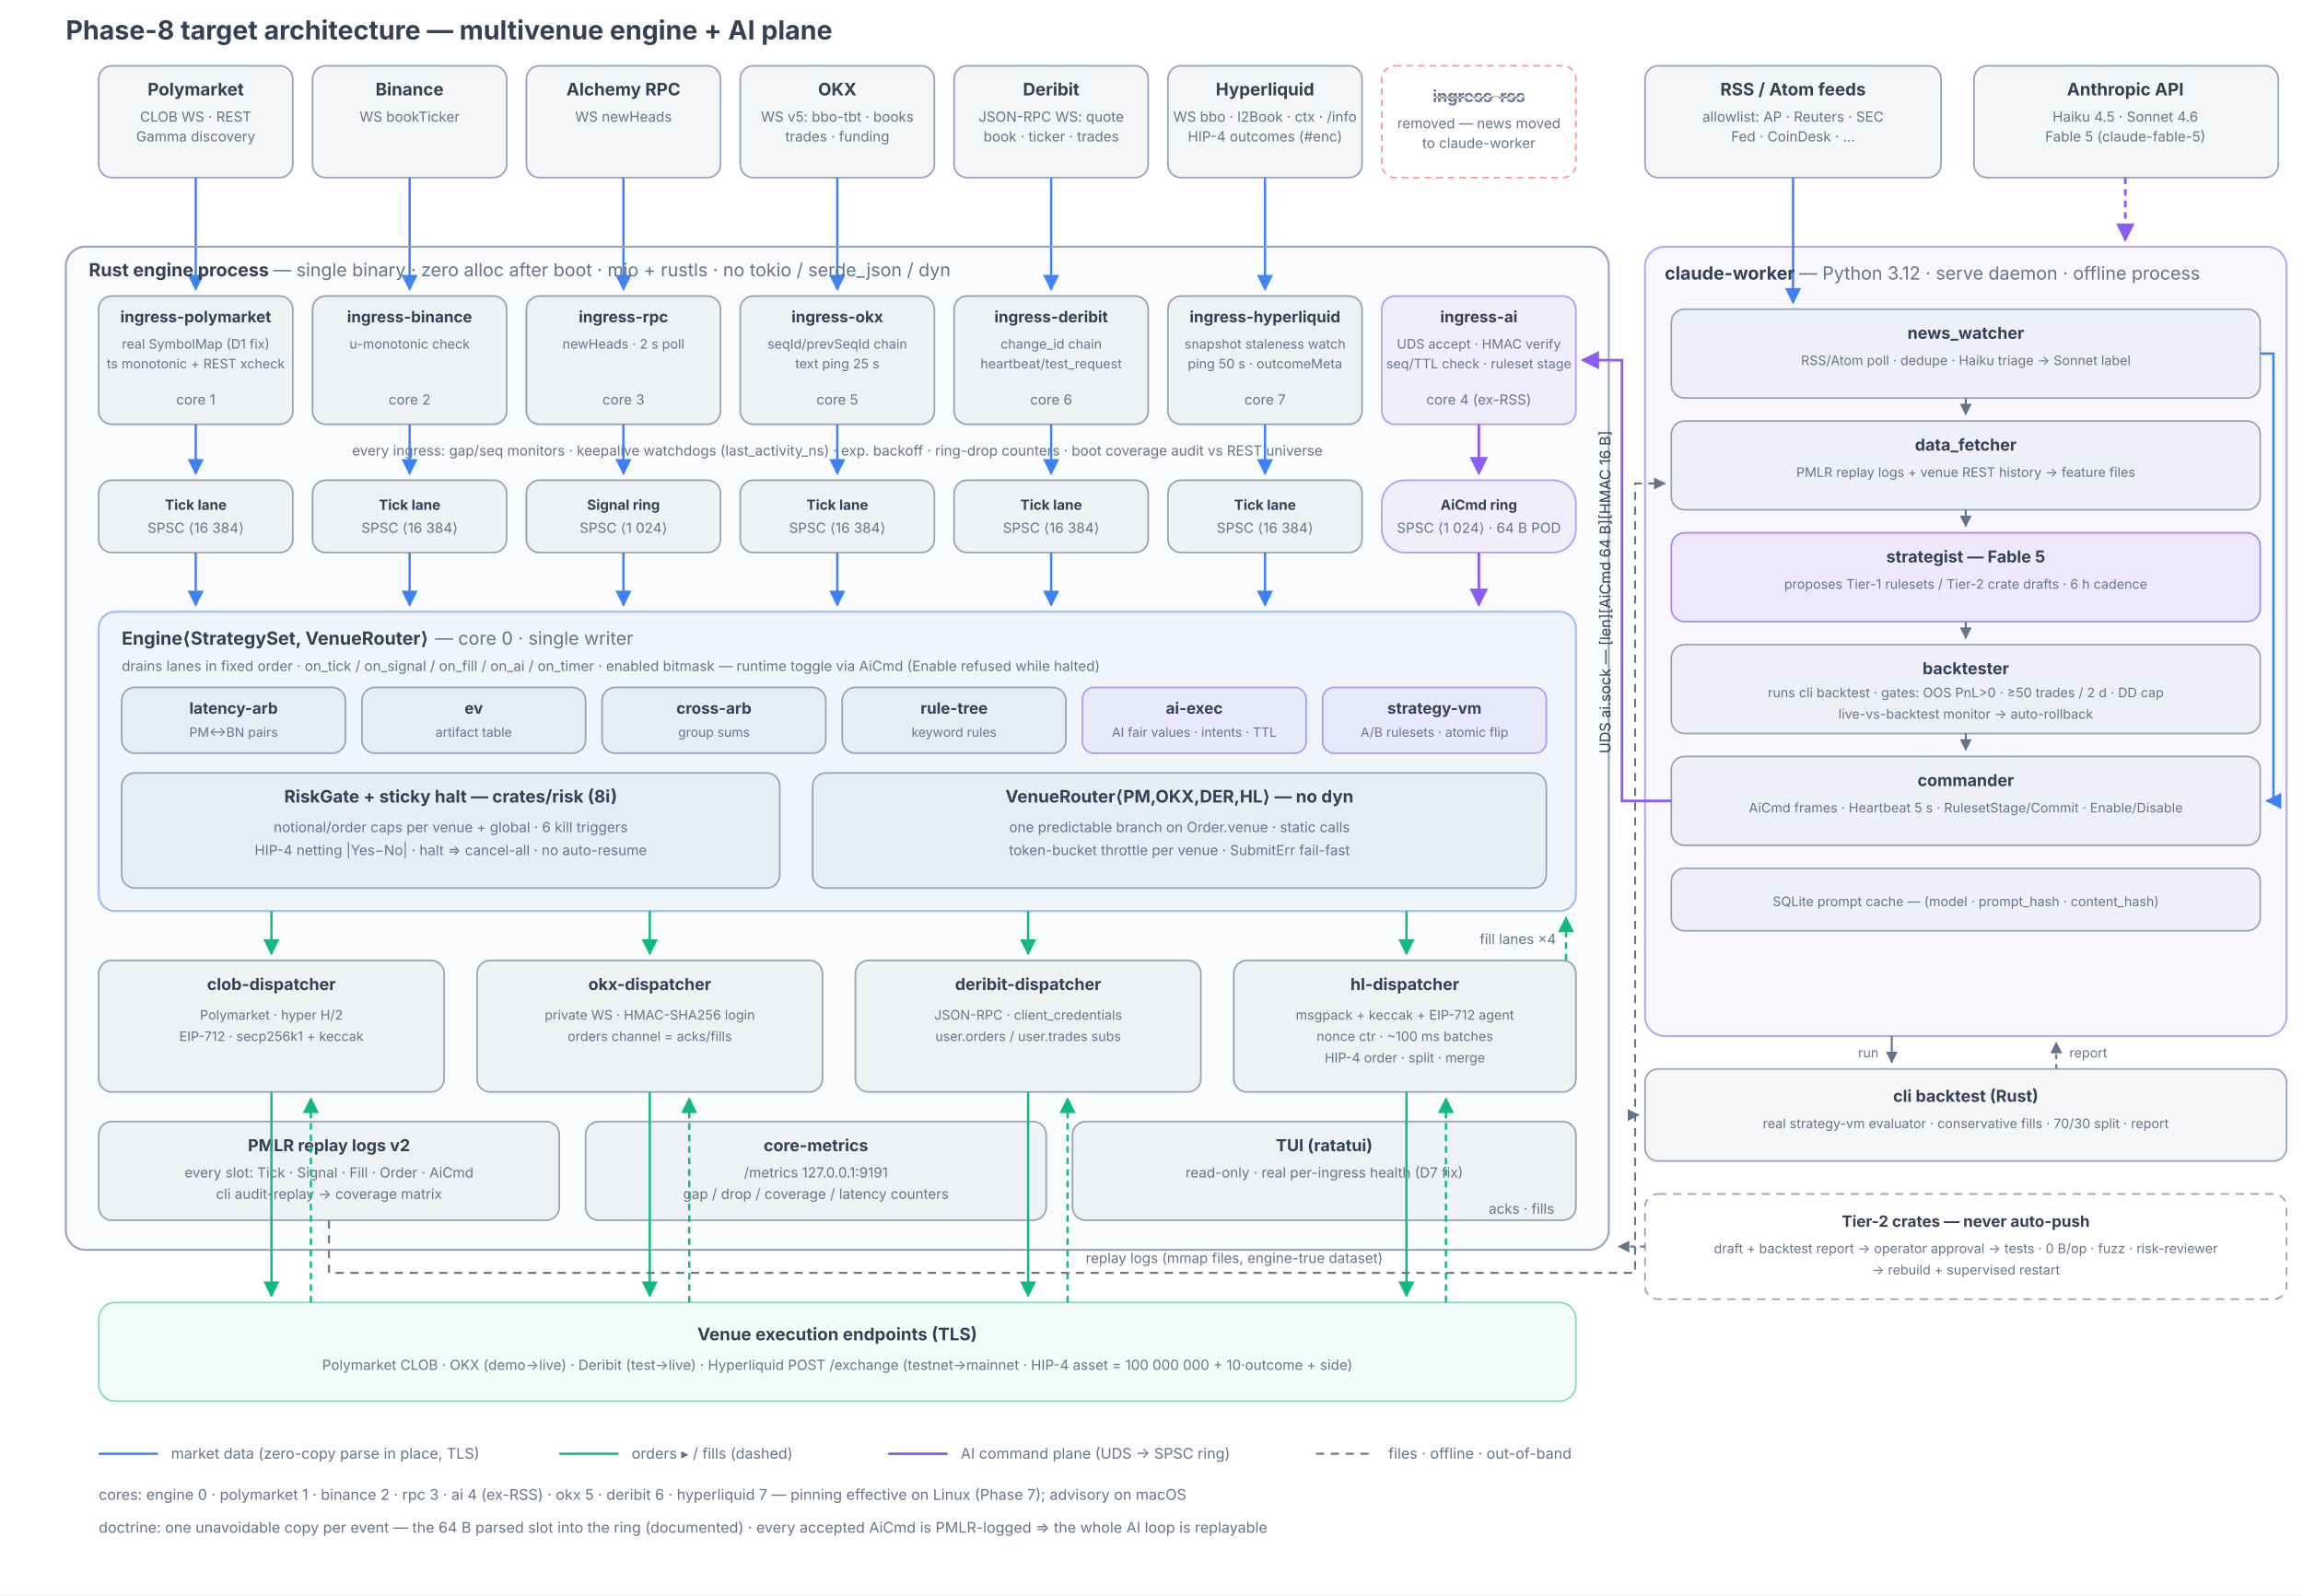
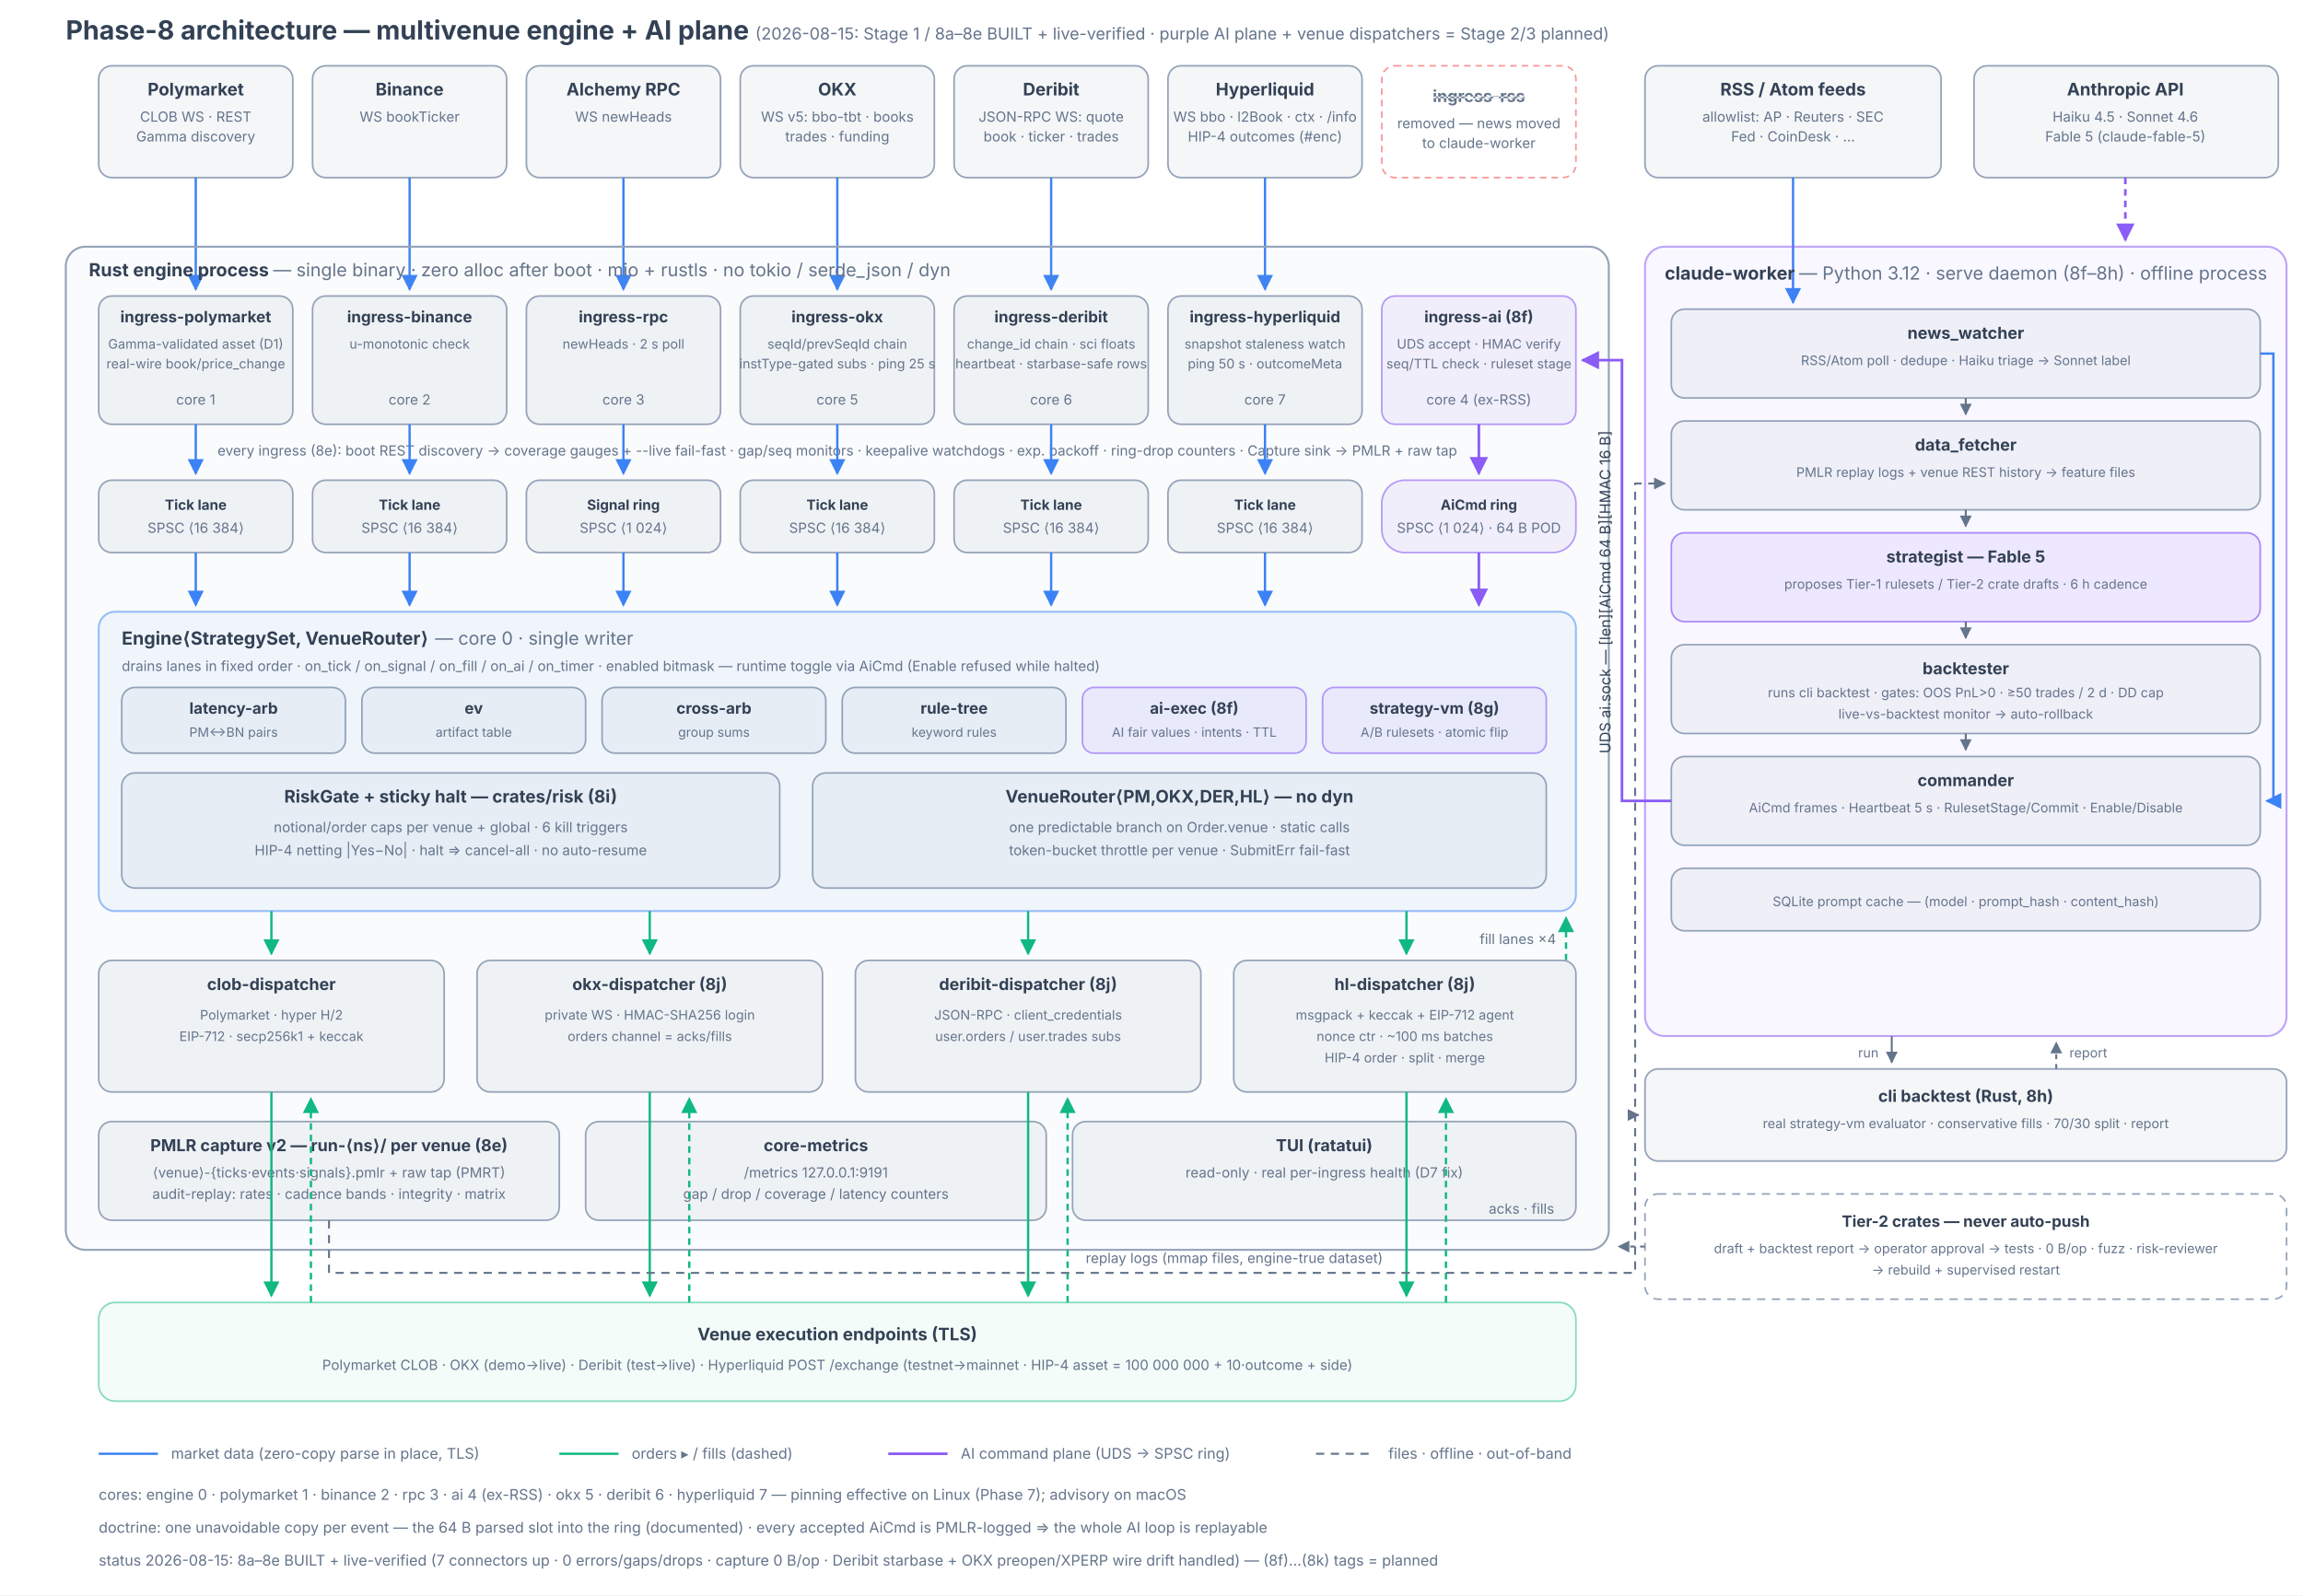
<svg xmlns="http://www.w3.org/2000/svg" viewBox="0 0 1400 970" font-family="ui-sans-serif, system-ui, -apple-system, sans-serif">
  <defs>
    <marker id="mB" viewBox="0 0 10 10" refX="9" refY="5" markerWidth="7" markerHeight="7" orient="auto-start-reverse">
      <path d="M0,0L10,5L0,10z" fill="#3b82f6" />
    </marker>
    <marker id="mG" viewBox="0 0 10 10" refX="9" refY="5" markerWidth="7" markerHeight="7" orient="auto-start-reverse">
      <path d="M0,0L10,5L0,10z" fill="#10b981" />
    </marker>
    <marker id="mP" viewBox="0 0 10 10" refX="9" refY="5" markerWidth="7" markerHeight="7" orient="auto-start-reverse">
      <path d="M0,0L10,5L0,10z" fill="#8b5cf6" />
    </marker>
    <marker id="mN" viewBox="0 0 10 10" refX="9" refY="5" markerWidth="6" markerHeight="6" orient="auto-start-reverse">
      <path d="M0,0L10,5L0,10z" fill="#64748b" />
    </marker>
  </defs>
  <style>
.bx{fill:rgba(148,163,184,0.10);stroke:#94a3b8;stroke-width:1;rx:8}
.t1{fill:#334155}
.t2{fill:#64748b}
.lb{stroke:#3b82f6;stroke-width:1.4;fill:none}
.lg{stroke:#10b981;stroke-width:1.4;fill:none}
.lp{stroke:#8b5cf6;stroke-width:1.6;fill:none}
.ln{stroke:#64748b;stroke-width:1.2;fill:none}
</style>
  <rect x="0" y="0" width="1400" height="970" fill="#ffffff" />
-   <text x="40" y="24" font-size="16" font-weight="700" class="t1">Phase-8 target architecture — multivenue engine + AI plane</text>
+   <text x="40" y="24" font-size="16" font-weight="700" class="t1">Phase-8 architecture — multivenue engine + AI plane <tspan font-size="10" font-weight="400" class="t2">(2026-08-15: Stage 1 / 8a–8e BUILT + live-verified · purple AI plane + venue dispatchers = Stage 2/3 planned)</tspan>
+   </text>
  <g font-size="8.5">
    <rect x="60" y="40" width="118" height="68" rx="8" class="bx" />
    <text x="119" y="58" text-anchor="middle" font-size="10.5" font-weight="700" class="t1">Polymarket</text>
    <text x="119" y="74" text-anchor="middle" class="t2">CLOB WS · REST</text>
    <text x="119" y="86" text-anchor="middle" class="t2">Gamma discovery</text>
    <rect x="190" y="40" width="118" height="68" rx="8" class="bx" />
    <text x="249" y="58" text-anchor="middle" font-size="10.5" font-weight="700" class="t1">Binance</text>
    <text x="249" y="74" text-anchor="middle" class="t2">WS bookTicker</text>
    <rect x="320" y="40" width="118" height="68" rx="8" class="bx" />
    <text x="379" y="58" text-anchor="middle" font-size="10.5" font-weight="700" class="t1">Alchemy RPC</text>
    <text x="379" y="74" text-anchor="middle" class="t2">WS newHeads</text>
    <rect x="450" y="40" width="118" height="68" rx="8" class="bx" />
    <text x="509" y="58" text-anchor="middle" font-size="10.5" font-weight="700" class="t1">OKX</text>
    <text x="509" y="74" text-anchor="middle" class="t2">WS v5: bbo-tbt · books</text>
    <text x="509" y="86" text-anchor="middle" class="t2">trades · funding</text>
    <rect x="580" y="40" width="118" height="68" rx="8" class="bx" />
    <text x="639" y="58" text-anchor="middle" font-size="10.5" font-weight="700" class="t1">Deribit</text>
    <text x="639" y="74" text-anchor="middle" class="t2">JSON-RPC WS: quote</text>
    <text x="639" y="86" text-anchor="middle" class="t2">book · ticker · trades</text>
    <rect x="710" y="40" width="118" height="68" rx="8" class="bx" />
    <text x="769" y="58" text-anchor="middle" font-size="10.5" font-weight="700" class="t1">Hyperliquid</text>
    <text x="769" y="74" text-anchor="middle" class="t2">WS bbo · l2Book · ctx · /info</text>
    <text x="769" y="86" text-anchor="middle" class="t2">HIP-4 outcomes (#enc)</text>
    <rect x="840" y="40" width="118" height="68" rx="8" fill="none" stroke="#ef4444" stroke-opacity="0.55" stroke-dasharray="4 3" />
    <text x="899" y="62" text-anchor="middle" font-size="10" font-weight="700" class="t2" text-decoration="line-through">ingress-rss</text>
    <text x="899" y="78" text-anchor="middle" class="t2">removed — news moved</text>
    <text x="899" y="90" text-anchor="middle" class="t2">to claude-worker</text>
    <rect x="1000" y="40" width="180" height="68" rx="8" class="bx" />
    <text x="1090" y="58" text-anchor="middle" font-size="10.5" font-weight="700" class="t1">RSS / Atom feeds</text>
    <text x="1090" y="74" text-anchor="middle" class="t2">allowlist: AP · Reuters · SEC</text>
    <text x="1090" y="86" text-anchor="middle" class="t2">Fed · CoinDesk · …</text>
    <rect x="1200" y="40" width="185" height="68" rx="8" class="bx" />
    <text x="1292" y="58" text-anchor="middle" font-size="10.5" font-weight="700" class="t1">Anthropic API</text>
    <text x="1292" y="74" text-anchor="middle" class="t2">Haiku 4.5 · Sonnet 4.6</text>
    <text x="1292" y="86" text-anchor="middle" class="t2">Fable 5 (claude-fable-5)</text>
  </g>
  <path d="M119,108V176" class="lb" marker-end="url(#mB)" />
  <path d="M249,108V176" class="lb" marker-end="url(#mB)" />
  <path d="M379,108V176" class="lb" marker-end="url(#mB)" />
  <path d="M509,108V176" class="lb" marker-end="url(#mB)" />
  <path d="M639,108V176" class="lb" marker-end="url(#mB)" />
  <path d="M769,108V176" class="lb" marker-end="url(#mB)" />
  <rect x="40" y="150" width="938" height="610" rx="12" fill="rgba(148,163,184,0.05)" stroke="#94a3b8" stroke-width="1.2" />
  <text x="54" y="168" font-size="11" font-weight="700" class="t1">Rust engine process <tspan font-weight="400" class="t2">— single binary · zero alloc after boot · mio + rustls · no tokio / serde_json / dyn</tspan>
  </text>
  <g font-size="8">
    <rect x="60" y="180" width="118" height="78" rx="8" class="bx" />
    <text x="119" y="196" text-anchor="middle" font-size="9.5" font-weight="700" class="t1">ingress-polymarket</text>
-     <text x="119" y="212" text-anchor="middle" class="t2">real SymbolMap (D1 fix)</text>
-     <text x="119" y="224" text-anchor="middle" class="t2">ts monotonic + REST xcheck</text>
+     <text x="119" y="212" text-anchor="middle" class="t2">Gamma-validated asset (D1)</text>
+     <text x="119" y="224" text-anchor="middle" class="t2">real-wire book/price_change</text>
    <text x="119" y="246" text-anchor="middle" font-size="8.5" class="t2">core 1</text>
    <rect x="190" y="180" width="118" height="78" rx="8" class="bx" />
    <text x="249" y="196" text-anchor="middle" font-size="9.5" font-weight="700" class="t1">ingress-binance</text>
    <text x="249" y="212" text-anchor="middle" class="t2">u-monotonic check</text>
    <text x="249" y="246" text-anchor="middle" font-size="8.5" class="t2">core 2</text>
    <rect x="320" y="180" width="118" height="78" rx="8" class="bx" />
    <text x="379" y="196" text-anchor="middle" font-size="9.5" font-weight="700" class="t1">ingress-rpc</text>
    <text x="379" y="212" text-anchor="middle" class="t2">newHeads · 2 s poll</text>
    <text x="379" y="246" text-anchor="middle" font-size="8.5" class="t2">core 3</text>
    <rect x="450" y="180" width="118" height="78" rx="8" class="bx" />
    <text x="509" y="196" text-anchor="middle" font-size="9.5" font-weight="700" class="t1">ingress-okx</text>
    <text x="509" y="212" text-anchor="middle" class="t2">seqId/prevSeqId chain</text>
-     <text x="509" y="224" text-anchor="middle" class="t2">text ping 25 s</text>
+     <text x="509" y="224" text-anchor="middle" class="t2">instType-gated subs · ping 25 s</text>
    <text x="509" y="246" text-anchor="middle" font-size="8.5" class="t2">core 5</text>
    <rect x="580" y="180" width="118" height="78" rx="8" class="bx" />
    <text x="639" y="196" text-anchor="middle" font-size="9.5" font-weight="700" class="t1">ingress-deribit</text>
-     <text x="639" y="212" text-anchor="middle" class="t2">change_id chain</text>
-     <text x="639" y="224" text-anchor="middle" class="t2">heartbeat/test_request</text>
+     <text x="639" y="212" text-anchor="middle" class="t2">change_id chain · sci floats</text>
+     <text x="639" y="224" text-anchor="middle" class="t2">heartbeat · starbase-safe rows</text>
    <text x="639" y="246" text-anchor="middle" font-size="8.5" class="t2">core 6</text>
    <rect x="710" y="180" width="118" height="78" rx="8" class="bx" />
    <text x="769" y="196" text-anchor="middle" font-size="9.5" font-weight="700" class="t1">ingress-hyperliquid</text>
    <text x="769" y="212" text-anchor="middle" class="t2">snapshot staleness watch</text>
    <text x="769" y="224" text-anchor="middle" class="t2">ping 50 s · outcomeMeta</text>
    <text x="769" y="246" text-anchor="middle" font-size="8.5" class="t2">core 7</text>
    <rect x="840" y="180" width="118" height="78" rx="8" fill="rgba(139,92,246,0.08)" stroke="#8b5cf6" stroke-opacity="0.6" />
-     <text x="899" y="196" text-anchor="middle" font-size="9.5" font-weight="700" class="t1">ingress-ai</text>
+     <text x="899" y="196" text-anchor="middle" font-size="9.5" font-weight="700" class="t1">ingress-ai (8f)</text>
    <text x="899" y="212" text-anchor="middle" class="t2">UDS accept · HMAC verify</text>
    <text x="899" y="224" text-anchor="middle" class="t2">seq/TTL check · ruleset stage</text>
    <text x="899" y="246" text-anchor="middle" font-size="8.5" class="t2">core 4 (ex-RSS)</text>
  </g>
-   <text x="509" y="277" text-anchor="middle" font-size="8.5" class="t2">every ingress: gap/seq monitors · keepalive watchdogs (last_activity_ns) · exp. backoff · ring-drop counters · boot coverage audit vs REST universe</text>
+   <text x="509" y="277" text-anchor="middle" font-size="8.5" class="t2">every ingress (8e): boot REST discovery → coverage gauges + --live fail-fast · gap/seq monitors · keepalive watchdogs · exp. backoff · ring-drop counters · Capture sink → PMLR + raw tap</text>
  <path d="M119,258V288" class="lb" marker-end="url(#mB)" />
  <path d="M249,258V288" class="lb" marker-end="url(#mB)" />
  <path d="M379,258V288" class="lb" marker-end="url(#mB)" />
  <path d="M509,258V288" class="lb" marker-end="url(#mB)" />
  <path d="M639,258V288" class="lb" marker-end="url(#mB)" />
  <path d="M769,258V288" class="lb" marker-end="url(#mB)" />
  <path d="M899,258V288" class="lp" marker-end="url(#mP)" />
  <g font-size="8.5">
    <rect x="60" y="292" width="118" height="44" rx="14" class="bx" />
    <text x="119" y="310" text-anchor="middle" font-weight="700" class="t1">Tick lane</text>
    <text x="119" y="324" text-anchor="middle" class="t2">SPSC ⟨16 384⟩</text>
    <rect x="190" y="292" width="118" height="44" rx="14" class="bx" />
    <text x="249" y="310" text-anchor="middle" font-weight="700" class="t1">Tick lane</text>
    <text x="249" y="324" text-anchor="middle" class="t2">SPSC ⟨16 384⟩</text>
    <rect x="320" y="292" width="118" height="44" rx="14" class="bx" />
    <text x="379" y="310" text-anchor="middle" font-weight="700" class="t1">Signal ring</text>
    <text x="379" y="324" text-anchor="middle" class="t2">SPSC ⟨1 024⟩</text>
    <rect x="450" y="292" width="118" height="44" rx="14" class="bx" />
    <text x="509" y="310" text-anchor="middle" font-weight="700" class="t1">Tick lane</text>
    <text x="509" y="324" text-anchor="middle" class="t2">SPSC ⟨16 384⟩</text>
    <rect x="580" y="292" width="118" height="44" rx="14" class="bx" />
    <text x="639" y="310" text-anchor="middle" font-weight="700" class="t1">Tick lane</text>
    <text x="639" y="324" text-anchor="middle" class="t2">SPSC ⟨16 384⟩</text>
    <rect x="710" y="292" width="118" height="44" rx="14" class="bx" />
    <text x="769" y="310" text-anchor="middle" font-weight="700" class="t1">Tick lane</text>
    <text x="769" y="324" text-anchor="middle" class="t2">SPSC ⟨16 384⟩</text>
    <rect x="840" y="292" width="118" height="44" rx="14" fill="rgba(139,92,246,0.08)" stroke="#8b5cf6" stroke-opacity="0.6" />
    <text x="899" y="310" text-anchor="middle" font-weight="700" class="t1">AiCmd ring</text>
    <text x="899" y="324" text-anchor="middle" class="t2">SPSC ⟨1 024⟩ · 64 B POD</text>
  </g>
  <path d="M119,336V368" class="lb" marker-end="url(#mB)" />
  <path d="M249,336V368" class="lb" marker-end="url(#mB)" />
  <path d="M379,336V368" class="lb" marker-end="url(#mB)" />
  <path d="M509,336V368" class="lb" marker-end="url(#mB)" />
  <path d="M639,336V368" class="lb" marker-end="url(#mB)" />
  <path d="M769,336V368" class="lb" marker-end="url(#mB)" />
  <path d="M899,336V368" class="lp" marker-end="url(#mP)" />
  <rect x="60" y="372" width="898" height="182" rx="10" fill="rgba(59,130,246,0.05)" stroke="#3b82f6" stroke-opacity="0.5" stroke-width="1.2" />
  <text x="74" y="392" font-size="11" font-weight="700" class="t1">Engine⟨StrategySet, VenueRouter⟩ <tspan font-weight="400" class="t2">— core 0 · single writer</tspan>
  </text>
  <text x="74" y="408" font-size="8.5" class="t2">drains lanes in fixed order · on_tick / on_signal / on_fill / on_ai / on_timer · enabled bitmask — runtime toggle via AiCmd (Enable refused while halted)</text>
  <g font-size="7.8">
    <rect x="74" y="418" width="136" height="40" rx="7" class="bx" />
    <text x="142" y="434" text-anchor="middle" font-size="9.5" font-weight="700" class="t1">latency-arb</text>
    <text x="142" y="448" text-anchor="middle" class="t2">PM↔BN pairs</text>
    <rect x="220" y="418" width="136" height="40" rx="7" class="bx" />
    <text x="288" y="434" text-anchor="middle" font-size="9.5" font-weight="700" class="t1">ev</text>
    <text x="288" y="448" text-anchor="middle" class="t2">artifact table</text>
    <rect x="366" y="418" width="136" height="40" rx="7" class="bx" />
    <text x="434" y="434" text-anchor="middle" font-size="9.5" font-weight="700" class="t1">cross-arb</text>
    <text x="434" y="448" text-anchor="middle" class="t2">group sums</text>
    <rect x="512" y="418" width="136" height="40" rx="7" class="bx" />
    <text x="580" y="434" text-anchor="middle" font-size="9.5" font-weight="700" class="t1">rule-tree</text>
    <text x="580" y="448" text-anchor="middle" class="t2">keyword rules</text>
    <rect x="658" y="418" width="136" height="40" rx="7" fill="rgba(139,92,246,0.08)" stroke="#8b5cf6" stroke-opacity="0.6" />
-     <text x="726" y="434" text-anchor="middle" font-size="9.5" font-weight="700" class="t1">ai-exec</text>
+     <text x="726" y="434" text-anchor="middle" font-size="9.5" font-weight="700" class="t1">ai-exec (8f)</text>
    <text x="726" y="448" text-anchor="middle" class="t2">AI fair values · intents · TTL</text>
    <rect x="804" y="418" width="136" height="40" rx="7" fill="rgba(139,92,246,0.08)" stroke="#8b5cf6" stroke-opacity="0.6" />
-     <text x="872" y="434" text-anchor="middle" font-size="9.5" font-weight="700" class="t1">strategy-vm</text>
+     <text x="872" y="434" text-anchor="middle" font-size="9.5" font-weight="700" class="t1">strategy-vm (8g)</text>
    <text x="872" y="448" text-anchor="middle" class="t2">A/B rulesets · atomic flip</text>
  </g>
  <g font-size="8.5">
    <rect x="74" y="470" width="400" height="70" rx="8" class="bx" />
    <text x="274" y="488" text-anchor="middle" font-size="10.5" font-weight="700" class="t1">RiskGate + sticky halt — crates/risk (8i)</text>
    <text x="274" y="506" text-anchor="middle" class="t2">notional/order caps per venue + global · 6 kill triggers</text>
    <text x="274" y="520" text-anchor="middle" class="t2">HIP-4 netting |Yes−No| · halt ⇒ cancel-all · no auto-resume</text>
    <rect x="494" y="470" width="446" height="70" rx="8" class="bx" />
    <text x="717" y="488" text-anchor="middle" font-size="10.5" font-weight="700" class="t1">VenueRouter⟨PM,OKX,DER,HL⟩ — no dyn</text>
    <text x="717" y="506" text-anchor="middle" class="t2">one predictable branch on Order.venue · static calls</text>
    <text x="717" y="520" text-anchor="middle" class="t2">token-bucket throttle per venue · SubmitErr fail-fast</text>
  </g>
  <path d="M165,554V580" class="lg" marker-end="url(#mG)" />
  <path d="M395,554V580" class="lg" marker-end="url(#mG)" />
  <path d="M625,554V580" class="lg" marker-end="url(#mG)" />
  <path d="M855,554V580" class="lg" marker-end="url(#mG)" />
  <path d="M952,584V558" class="lg" stroke-dasharray="4 3" marker-end="url(#mG)" />
  <text x="946" y="574" text-anchor="end" font-size="8.5" class="t2">fill lanes ×4</text>
  <g font-size="8">
    <rect x="60" y="584" width="210" height="80" rx="8" class="bx" />
    <text x="165" y="602" text-anchor="middle" font-size="10" font-weight="700" class="t1">clob-dispatcher</text>
    <text x="165" y="620" text-anchor="middle" class="t2">Polymarket · hyper H/2</text>
    <text x="165" y="633" text-anchor="middle" class="t2">EIP-712 · secp256k1 + keccak</text>
    <rect x="290" y="584" width="210" height="80" rx="8" class="bx" />
-     <text x="395" y="602" text-anchor="middle" font-size="10" font-weight="700" class="t1">okx-dispatcher</text>
+     <text x="395" y="602" text-anchor="middle" font-size="10" font-weight="700" class="t1">okx-dispatcher (8j)</text>
    <text x="395" y="620" text-anchor="middle" class="t2">private WS · HMAC-SHA256 login</text>
    <text x="395" y="633" text-anchor="middle" class="t2">orders channel = acks/fills</text>
    <rect x="520" y="584" width="210" height="80" rx="8" class="bx" />
-     <text x="625" y="602" text-anchor="middle" font-size="10" font-weight="700" class="t1">deribit-dispatcher</text>
+     <text x="625" y="602" text-anchor="middle" font-size="10" font-weight="700" class="t1">deribit-dispatcher (8j)</text>
    <text x="625" y="620" text-anchor="middle" class="t2">JSON-RPC · client_credentials</text>
    <text x="625" y="633" text-anchor="middle" class="t2">user.orders / user.trades subs</text>
    <rect x="750" y="584" width="208" height="80" rx="8" class="bx" />
-     <text x="854" y="602" text-anchor="middle" font-size="10" font-weight="700" class="t1">hl-dispatcher</text>
+     <text x="854" y="602" text-anchor="middle" font-size="10" font-weight="700" class="t1">hl-dispatcher (8j)</text>
    <text x="854" y="620" text-anchor="middle" class="t2">msgpack + keccak + EIP-712 agent</text>
    <text x="854" y="633" text-anchor="middle" class="t2">nonce ctr · ~100 ms batches</text>
    <text x="854" y="646" text-anchor="middle" class="t2">HIP-4 order · split · merge</text>
  </g>
  <g font-size="8.5">
    <rect x="60" y="682" width="280" height="60" rx="8" class="bx" />
-     <text x="200" y="700" text-anchor="middle" font-size="10" font-weight="700" class="t1">PMLR replay logs v2</text>
-     <text x="200" y="716" text-anchor="middle" class="t2">every slot: Tick · Signal · Fill · Order · AiCmd</text>
-     <text x="200" y="729" text-anchor="middle" class="t2">cli audit-replay → coverage matrix</text>
+     <text x="200" y="700" text-anchor="middle" font-size="10" font-weight="700" class="t1">PMLR capture v2 — run-⟨ns⟩/ per venue (8e)</text>
+     <text x="200" y="716" text-anchor="middle" class="t2">⟨venue⟩-{ticks·events·signals}.pmlr + raw tap (PMRT)</text>
+     <text x="200" y="729" text-anchor="middle" class="t2">audit-replay: rates · cadence bands · integrity · matrix</text>
    <rect x="356" y="682" width="280" height="60" rx="8" class="bx" />
    <text x="496" y="700" text-anchor="middle" font-size="10" font-weight="700" class="t1">core-metrics</text>
    <text x="496" y="716" text-anchor="middle" class="t2">/metrics 127.0.0.1:9191</text>
    <text x="496" y="729" text-anchor="middle" class="t2">gap / drop / coverage / latency counters</text>
    <rect x="652" y="682" width="306" height="60" rx="8" class="bx" />
    <text x="805" y="700" text-anchor="middle" font-size="10" font-weight="700" class="t1">TUI (ratatui)</text>
    <text x="805" y="716" text-anchor="middle" class="t2">read-only · real per-ingress health (D7 fix)</text>
  </g>
  <path d="M165,664V788" class="lg" marker-end="url(#mG)" />
  <path d="M395,664V788" class="lg" marker-end="url(#mG)" />
  <path d="M625,664V788" class="lg" marker-end="url(#mG)" />
  <path d="M855,664V788" class="lg" marker-end="url(#mG)" />
  <path d="M189,792V668" class="lg" stroke-dasharray="4 3" marker-end="url(#mG)" />
  <path d="M419,792V668" class="lg" stroke-dasharray="4 3" marker-end="url(#mG)" />
  <path d="M649,792V668" class="lg" stroke-dasharray="4 3" marker-end="url(#mG)" />
  <path d="M879,792V668" class="lg" stroke-dasharray="4 3" marker-end="url(#mG)" />
  <text x="905" y="738" font-size="8.5" class="t2">acks · fills</text>
  <rect x="60" y="792" width="898" height="60" rx="10" fill="rgba(16,185,129,0.05)" stroke="#10b981" stroke-opacity="0.5" />
  <text x="509" y="815" text-anchor="middle" font-size="10.5" font-weight="700" class="t1">Venue execution endpoints (TLS)</text>
  <text x="509" y="833" text-anchor="middle" font-size="8.5" class="t2">Polymarket CLOB · OKX (demo→live) · Deribit (test→live) · Hyperliquid POST /exchange (testnet→mainnet · HIP-4 asset = 100 000 000 + 10·outcome + side)</text>
  <path d="M1090,108V184" class="lb" marker-end="url(#mB)" />
  <path d="M1292,108V146" class="lp" stroke-dasharray="4 3" marker-end="url(#mP)" />
  <rect x="1000" y="150" width="390" height="480" rx="12" fill="rgba(139,92,246,0.05)" stroke="#8b5cf6" stroke-opacity="0.55" stroke-width="1.2" />
-   <text x="1012" y="170" font-size="11" font-weight="700" class="t1">claude-worker <tspan font-weight="400" class="t2">— Python 3.12 · serve daemon · offline process</tspan>
+   <text x="1012" y="170" font-size="11" font-weight="700" class="t1">claude-worker <tspan font-weight="400" class="t2">— Python 3.12 · serve daemon (8f–8h) · offline process</tspan>
  </text>
  <g font-size="8">
    <rect x="1016" y="188" width="358" height="54" rx="8" class="bx" />
    <text x="1195" y="206" text-anchor="middle" font-size="10" font-weight="700" class="t1">news_watcher</text>
    <text x="1195" y="222" text-anchor="middle" class="t2">RSS/Atom poll · dedupe · Haiku triage → Sonnet label</text>
    <rect x="1016" y="256" width="358" height="54" rx="8" class="bx" />
    <text x="1195" y="274" text-anchor="middle" font-size="10" font-weight="700" class="t1">data_fetcher</text>
    <text x="1195" y="290" text-anchor="middle" class="t2">PMLR replay logs + venue REST history → feature files</text>
    <rect x="1016" y="324" width="358" height="54" rx="8" fill="rgba(139,92,246,0.10)" stroke="#8b5cf6" stroke-opacity="0.7" />
    <text x="1195" y="342" text-anchor="middle" font-size="10" font-weight="700" class="t1">strategist — Fable 5</text>
    <text x="1195" y="358" text-anchor="middle" class="t2">proposes Tier-1 rulesets / Tier-2 crate drafts · 6 h cadence</text>
    <rect x="1016" y="392" width="358" height="54" rx="8" class="bx" />
    <text x="1195" y="410" text-anchor="middle" font-size="10" font-weight="700" class="t1">backtester</text>
    <text x="1195" y="424" text-anchor="middle" class="t2">runs cli backtest · gates: OOS PnL&gt;0 · ≥50 trades / 2 d · DD cap</text>
    <text x="1195" y="437" text-anchor="middle" class="t2">live-vs-backtest monitor → auto-rollback</text>
    <rect x="1016" y="460" width="358" height="54" rx="8" class="bx" />
    <text x="1195" y="478" text-anchor="middle" font-size="10" font-weight="700" class="t1">commander</text>
    <text x="1195" y="494" text-anchor="middle" class="t2">AiCmd frames · Heartbeat 5 s · RulesetStage/Commit · Enable/Disable</text>
    <rect x="1016" y="528" width="358" height="38" rx="8" class="bx" />
    <text x="1195" y="551" text-anchor="middle" class="t2">SQLite prompt cache — (model · prompt_hash · content_hash)</text>
  </g>
  <path d="M1195,242V252" class="ln" marker-end="url(#mN)" />
  <path d="M1195,310V320" class="ln" marker-end="url(#mN)" />
  <path d="M1195,378V388" class="ln" marker-end="url(#mN)" />
  <path d="M1195,446V456" class="ln" marker-end="url(#mN)" />
  <path d="M1374,215H1382V487H1378" class="lb" marker-end="url(#mB)" />
  <path d="M1016,487H986V219H962" class="lp" marker-end="url(#mP)" />
  <text x="979" y="360" font-size="9" class="t1" transform="rotate(-90 979 360)" text-anchor="middle">UDS ai.sock — [len][AiCmd 64 B][HMAC 16 B]</text>
  <rect x="1000" y="650" width="390" height="56" rx="8" class="bx" />
-   <text x="1195" y="670" text-anchor="middle" font-size="10" font-weight="700" class="t1">cli backtest (Rust)</text>
+   <text x="1195" y="670" text-anchor="middle" font-size="10" font-weight="700" class="t1">cli backtest (Rust, 8h)</text>
  <text x="1195" y="686" text-anchor="middle" font-size="8" class="t2">real strategy-vm evaluator · conservative fills · 70/30 split · report</text>
  <path d="M1150,630V646" class="ln" marker-end="url(#mN)" />
  <text x="1142" y="643" text-anchor="end" font-size="8" class="t2">run</text>
  <path d="M1250,650V634" class="ln" stroke-dasharray="3 3" marker-end="url(#mN)" />
  <text x="1258" y="643" font-size="8" class="t2">report</text>
  <rect x="1000" y="726" width="390" height="64" rx="8" fill="none" stroke="#94a3b8" stroke-dasharray="5 4" />
  <text x="1195" y="746" text-anchor="middle" font-size="9.5" font-weight="700" class="t1">Tier-2 crates — never auto-push</text>
  <text x="1195" y="762" text-anchor="middle" font-size="8" class="t2">draft + backtest report → operator approval → tests · 0 B/op · fuzz · risk-reviewer</text>
  <text x="1195" y="775" text-anchor="middle" font-size="8" class="t2">→ rebuild + supervised restart</text>
  <path d="M1000,758H984" class="ln" stroke-dasharray="3 3" marker-end="url(#mN)" />
  <path d="M200,742V774H994V294H1012" class="ln" stroke-dasharray="5 4" marker-end="url(#mN)" />
  <path d="M994,678H996" class="ln" stroke-dasharray="5 4" marker-end="url(#mN)" />
  <text x="660" y="768" font-size="8.5" class="t2">replay logs (mmap files, engine-true dataset)</text>
  <g font-size="9">
    <line x1="60" y1="884" x2="96" y2="884" class="lb" />
    <text x="104" y="887" class="t2">market data (zero-copy parse in place, TLS)</text>
    <line x1="340" y1="884" x2="376" y2="884" class="lg" />
    <text x="384" y="887" class="t2">orders ▸ / fills (dashed)</text>
    <line x1="540" y1="884" x2="576" y2="884" class="lp" />
    <text x="584" y="887" class="t2">AI command plane (UDS → SPSC ring)</text>
    <line x1="800" y1="884" x2="836" y2="884" class="ln" stroke-dasharray="5 4" />
    <text x="844" y="887" class="t2">files · offline · out-of-band</text>
    <text x="60" y="912" class="t2">cores: engine 0 · polymarket 1 · binance 2 · rpc 3 · ai 4 (ex-RSS) · okx 5 · deribit 6 · hyperliquid 7 — pinning effective on Linux (Phase 7); advisory on macOS</text>
    <text x="60" y="932" class="t2">doctrine: one unavoidable copy per event — the 64 B parsed slot into the ring (documented) · every accepted AiCmd is PMLR-logged ⇒ the whole AI loop is replayable</text>
+     <text x="60" y="952" class="t2">status 2026-08-15: 8a–8e BUILT + live-verified (7 connectors up · 0 errors/gaps/drops · capture 0 B/op · Deribit starbase + OKX preopen/XPERP wire drift handled) — (8f)…(8k) tags = planned</text>
  </g>
</svg>
